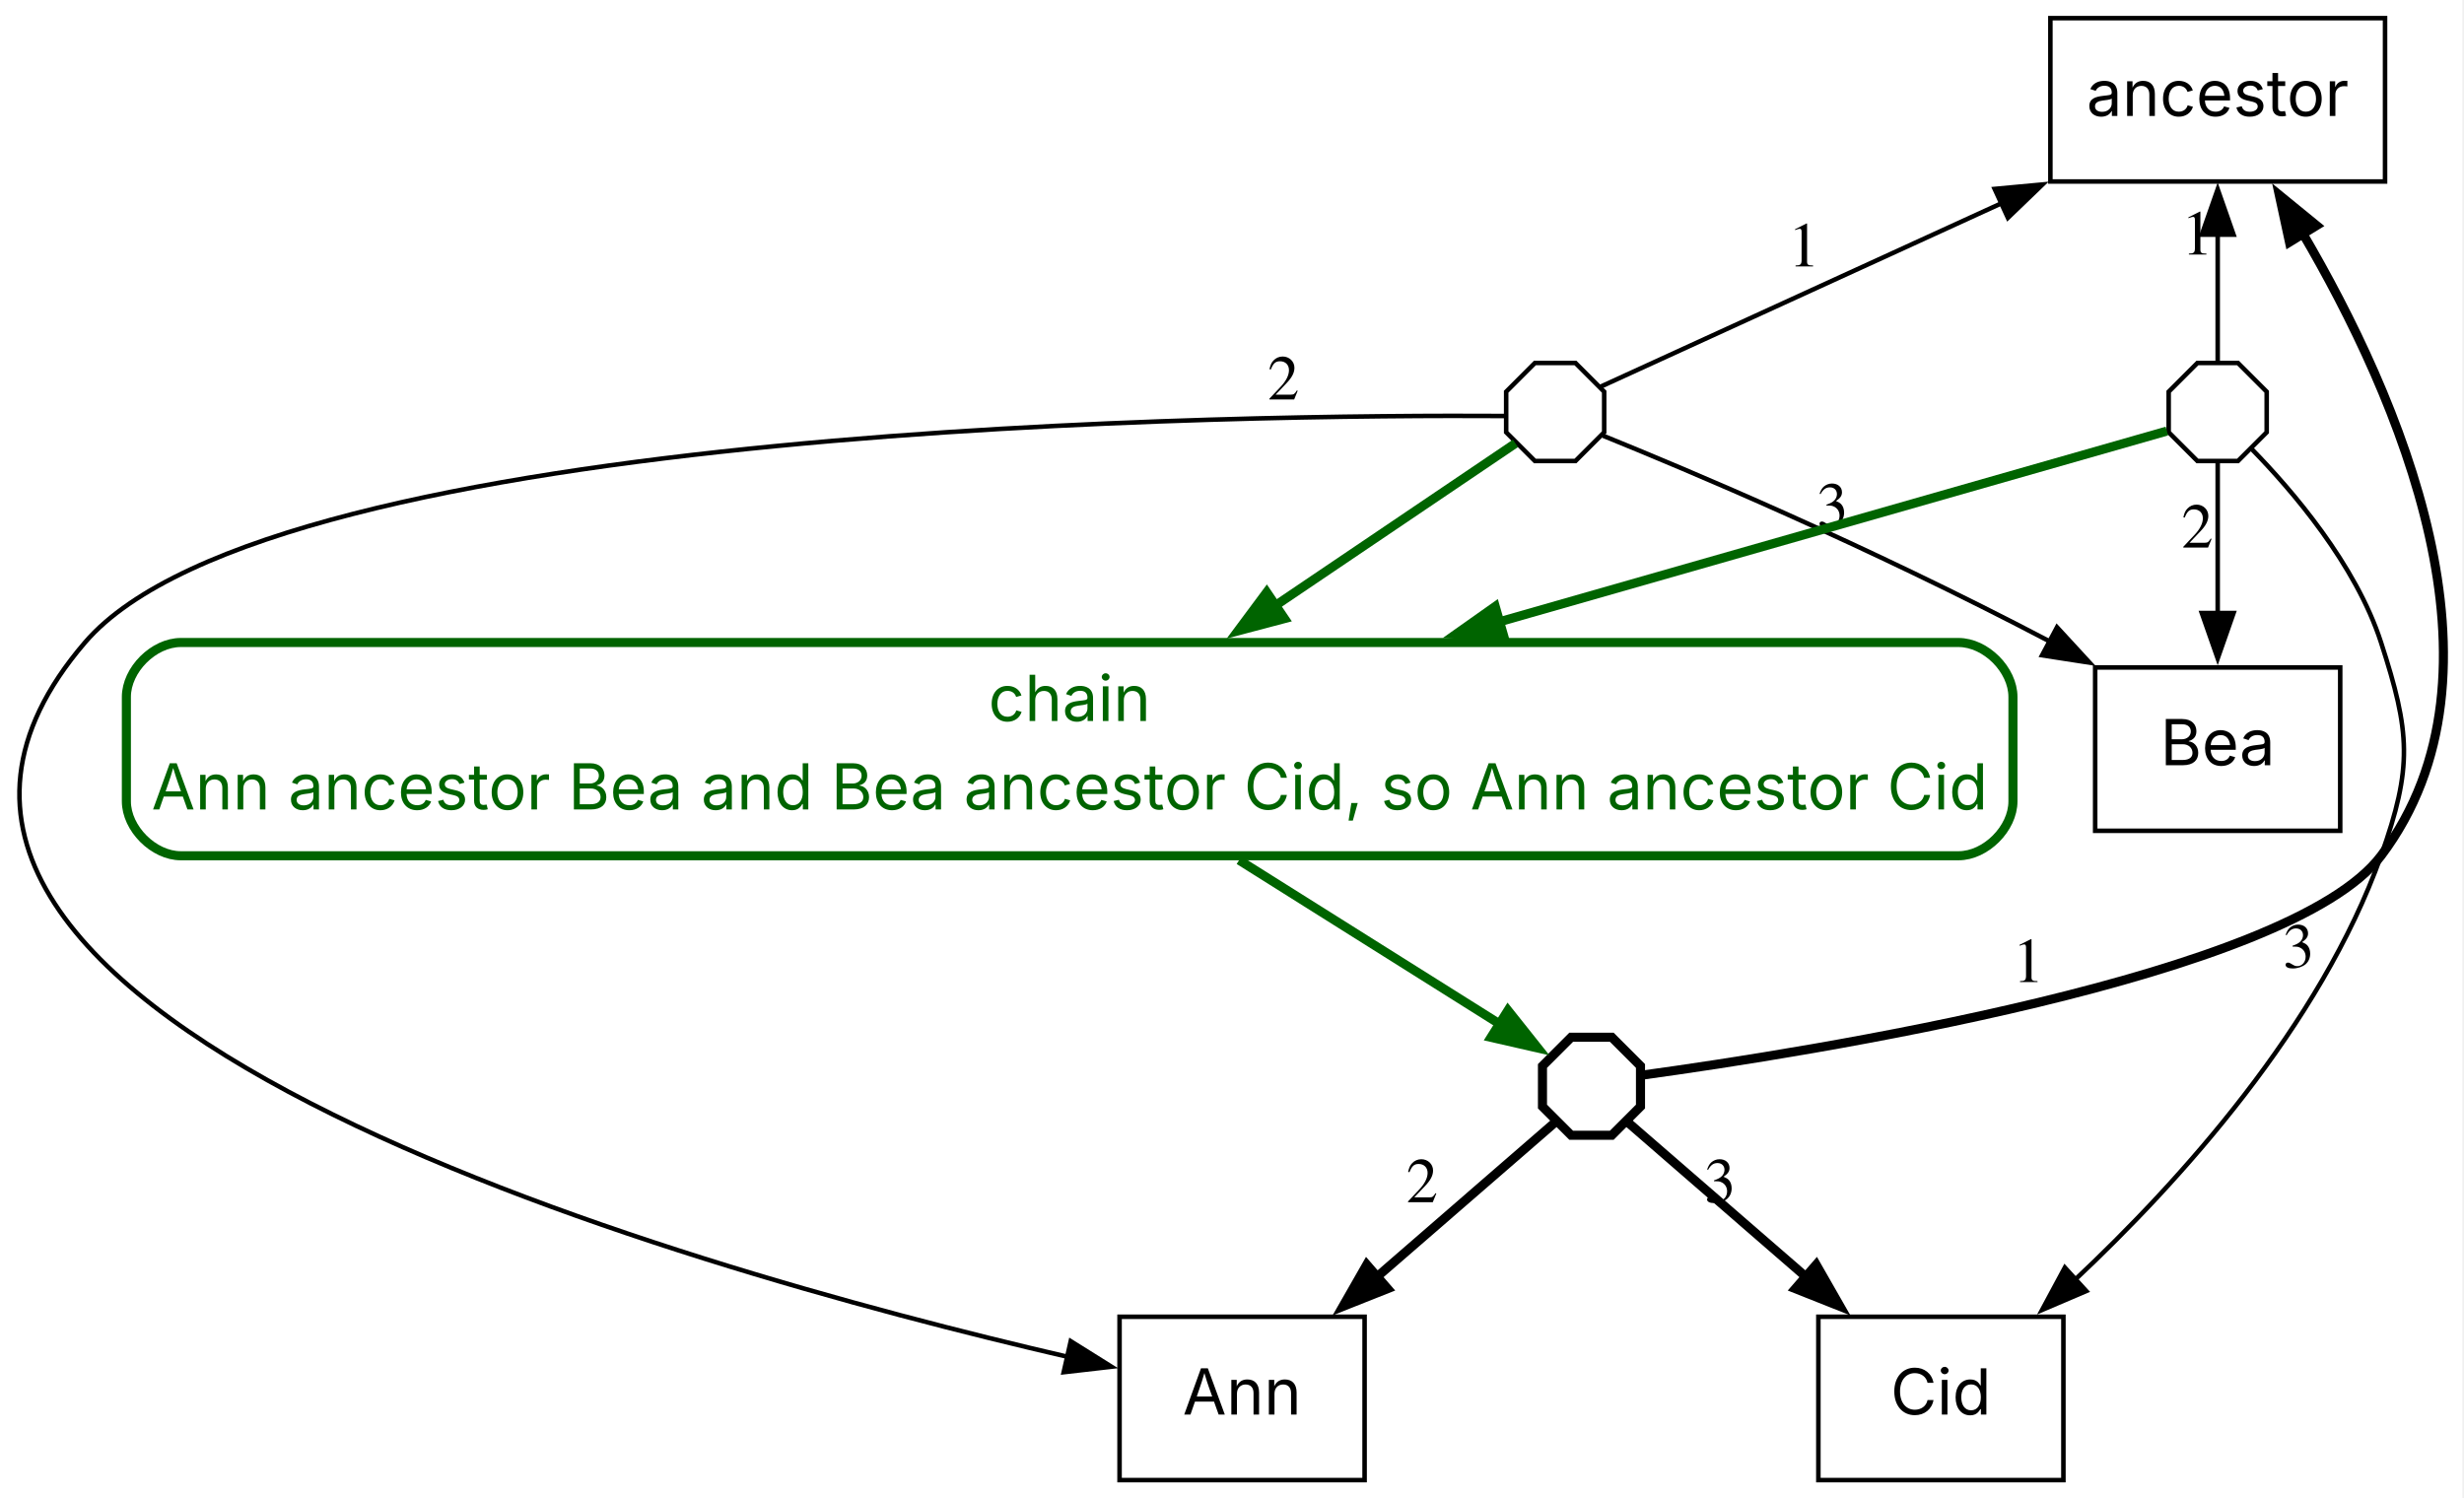
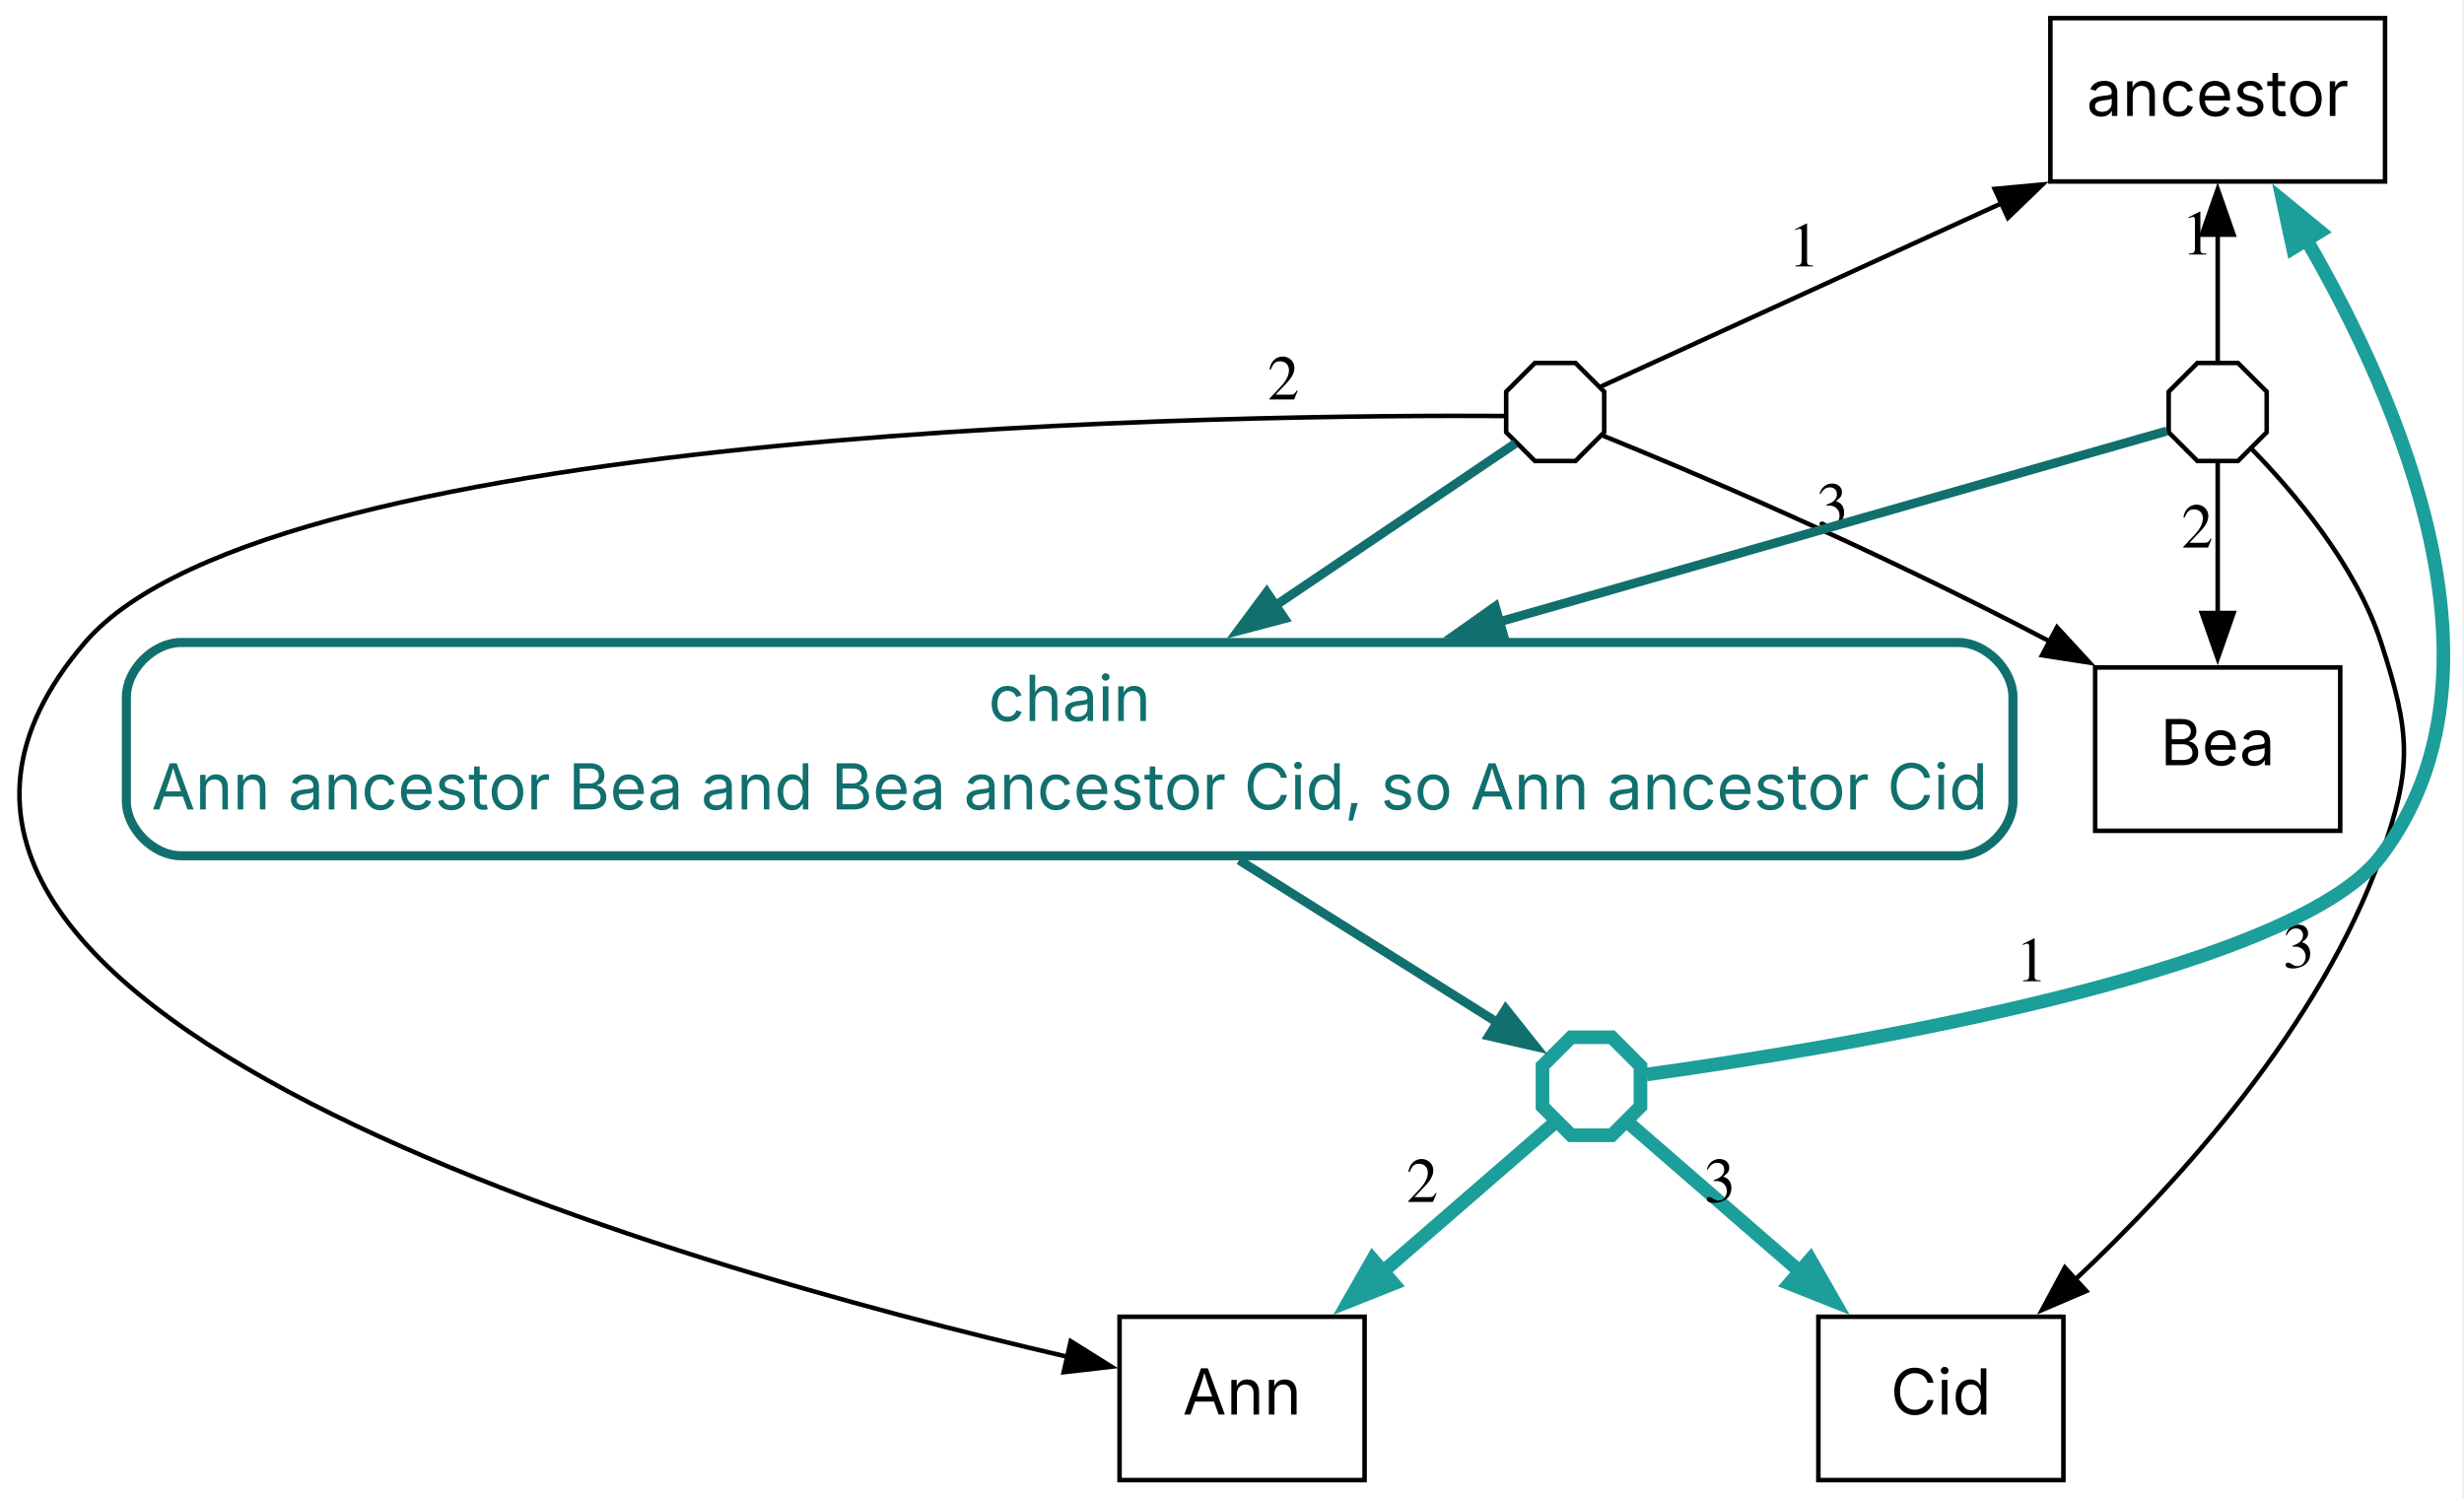
<svg xmlns="http://www.w3.org/2000/svg" width="543pt" height="330pt" viewBox="0.00 0.00 543.00 330.00">
  <g id="graph0" class="graph" transform="scale(1 1) rotate(0) translate(4 326.2)">
    <polygon fill="white" stroke="none" points="-4,4 -4,-326.2 538.64,-326.2 538.64,4 -4,4" />
    <g id="node1" class="node">
      <polygon fill="none" stroke="black" points="349.52,-230.93 349.52,-239.87 343.19,-246.2 334.25,-246.2 327.92,-239.87 327.92,-230.93 334.25,-224.6 343.19,-224.6 349.52,-230.93" />
    </g>
    <g id="node4" class="node">
-       <path fill="none" stroke="#006400" stroke-width="2" d="M427.6,-184.6C427.6,-184.6 35.85,-184.6 35.85,-184.6 29.85,-184.6 23.85,-178.6 23.85,-172.6 23.85,-172.6 23.85,-149.6 23.85,-149.6 23.85,-143.6 29.85,-137.6 35.85,-137.6 35.85,-137.6 427.6,-137.6 427.6,-137.6 433.6,-137.6 439.6,-143.6 439.6,-149.6 439.6,-149.6 439.6,-172.6 439.6,-172.6 439.6,-178.6 433.6,-184.6 427.6,-184.6" />
-       <text xml:space="preserve" text-anchor="middle" x="231.72" y="-167.3" font-family="Inter" font-size="14.00" fill="#006400">chain</text>
-       <text xml:space="preserve" text-anchor="middle" x="231.72" y="-147.8" font-family="Inter" font-size="14.00" fill="#006400">Ann ancestor Bea and Bea ancestor Cid, so Ann ancestor Cid</text>
+       <path fill="none" stroke="#11706e" stroke-width="2" d="M427.6,-184.6C427.6,-184.6 35.85,-184.6 35.85,-184.6 29.85,-184.6 23.85,-178.6 23.85,-172.6 23.85,-172.6 23.85,-149.6 23.85,-149.6 23.85,-143.6 29.85,-137.6 35.85,-137.6 35.85,-137.6 427.6,-137.6 427.6,-137.6 433.6,-137.6 439.6,-143.6 439.6,-149.6 439.6,-149.6 439.6,-172.6 439.6,-172.6 439.6,-178.6 433.6,-184.6 427.6,-184.6" />
+       <text xml:space="preserve" text-anchor="middle" x="231.72" y="-167.3" font-family="Inter" font-size="14.00" fill="#11706e">chain</text>
+       <text xml:space="preserve" text-anchor="middle" x="231.72" y="-147.8" font-family="Inter" font-size="14.00" fill="#11706e">Ann ancestor Bea and Bea ancestor Cid, so Ann ancestor Cid</text>
    </g>
    <g id="edge10" class="edge">
-       <path fill="none" stroke="#006400" stroke-width="2" d="M329.96,-228.48C318.29,-220.59 296.77,-206.05 276.84,-192.59" />
-       <polygon fill="#006400" stroke="#006400" stroke-width="2" points="279.07,-189.87 268.83,-187.17 275.15,-195.67 279.07,-189.87" />
+       <path fill="none" stroke="#11706e" stroke-width="2" d="M329.96,-228.48C318.29,-220.59 296.77,-206.05 276.84,-192.59" />
+       <polygon fill="#11706e" stroke="#11706e" stroke-width="2" points="279.07,-189.87 268.83,-187.17 275.15,-195.67 279.07,-189.87" />
    </g>
    <g id="node6" class="node">
      <polygon fill="none" stroke="black" points="296.72,-36 242.72,-36 242.72,0 296.72,0 296.72,-36" />
      <text xml:space="preserve" text-anchor="middle" x="269.72" y="-14.45" font-family="Inter" font-size="14.00">Ann</text>
    </g>
    <g id="edge2" class="edge">
      <path fill="none" stroke="black" d="M327.45,-234.52C275.1,-234.84 56.41,-233.19 14.72,-184.6 -54.77,-103.61 144.54,-47.26 231.42,-27.14" />
      <polygon fill="black" stroke="black" points="231.96,-30.61 240.94,-24.99 230.41,-23.78 231.96,-30.61" />
      <text xml:space="preserve" text-anchor="middle" x="278.82" y="-238.16" font-family="Times,serif" font-size="14.00">2</text>
    </g>
    <g id="node7" class="node">
      <polygon fill="none" stroke="black" points="511.72,-179.1 457.72,-179.1 457.72,-143.1 511.72,-143.1 511.72,-179.1" />
      <text xml:space="preserve" text-anchor="middle" x="484.72" y="-157.55" font-family="Inter" font-size="14.00">Bea</text>
    </g>
    <g id="edge3" class="edge">
      <path fill="none" stroke="black" d="M349.26,-230.18C367.63,-222.72 406.82,-206.3 447.91,-184.73" />
      <polygon fill="black" stroke="black" points="449.31,-187.96 456.49,-180.16 446.02,-181.78 449.31,-187.96" />
      <text xml:space="preserve" text-anchor="middle" x="399.86" y="-210.17" font-family="Times,serif" font-size="14.00">3</text>
    </g>
    <g id="node2" class="node">
      <polygon fill="none" stroke="black" points="495.52,-230.93 495.52,-239.87 489.19,-246.2 480.25,-246.2 473.92,-239.87 473.92,-230.93 480.25,-224.6 489.19,-224.6 495.52,-230.93" />
    </g>
    <g id="edge11" class="edge">
-       <path fill="none" stroke="#006400" stroke-width="2" d="M473.52,-231.2C447.82,-223.85 382.47,-205.18 326.18,-189.09" />
-       <polygon fill="#006400" stroke="#006400" stroke-width="2" points="327.44,-185.81 316.86,-186.43 325.51,-192.54 327.44,-185.81" />
+       <path fill="none" stroke="#11706e" stroke-width="2" d="M473.52,-231.2C447.82,-223.85 382.47,-205.18 326.18,-189.09" />
+       <polygon fill="#11706e" stroke="#11706e" stroke-width="2" points="327.44,-185.81 316.86,-186.43 325.51,-192.54 327.44,-185.81" />
    </g>
    <g id="edge5" class="edge">
      <path fill="none" stroke="black" d="M484.72,-224.35C484.72,-215.67 484.72,-202.71 484.72,-190.86" />
      <polygon fill="black" stroke="black" points="488.22,-191.09 484.72,-181.09 481.22,-191.09 488.22,-191.09" />
      <text xml:space="preserve" text-anchor="middle" x="480.22" y="-205.52" font-family="Times,serif" font-size="14.00">2</text>
    </g>
    <g id="node8" class="node">
      <polygon fill="none" stroke="black" points="450.72,-36 396.72,-36 396.72,0 450.72,0 450.72,-36" />
      <text xml:space="preserve" text-anchor="middle" x="423.72" y="-14.45" font-family="Inter" font-size="14.00">Cid</text>
    </g>
    <g id="edge6" class="edge">
      <path fill="none" stroke="black" d="M492.29,-227.16C501.09,-218.15 515.14,-201.86 520.72,-184.6 527.15,-164.73 527.74,-157.27 520.72,-137.6 507.34,-100.12 476.47,-65.93 453.12,-44" />
      <polygon fill="black" stroke="black" points="455.76,-41.67 446.02,-37.51 451.04,-46.84 455.76,-41.67" />
      <text xml:space="preserve" text-anchor="middle" x="502.57" y="-112.96" font-family="Times,serif" font-size="14.00">3</text>
    </g>
    <g id="node3" class="node">
-       <polygon fill="none" stroke="black" stroke-width="2" points="357.52,-82.33 357.52,-91.27 351.19,-97.6 342.25,-97.6 335.92,-91.27 335.92,-82.33 342.25,-76 351.19,-76 357.52,-82.33" />
+       <polygon fill="none" stroke="#1c9e9a" stroke-width="3" points="357.52,-82.33 357.52,-91.27 351.19,-97.6 342.25,-97.6 335.92,-91.27 335.92,-82.33 342.25,-76 351.19,-76 357.52,-82.33" />
    </g>
    <g id="edge8" class="edge">
-       <path fill="none" stroke="black" stroke-width="2" d="M338.48,-78.65C329.18,-70.58 313.51,-56.98 299.47,-44.81" />
-       <polygon fill="black" stroke="black" stroke-width="2" points="301.79,-42.19 291.94,-38.28 297.2,-47.48 301.79,-42.19" />
-       <text xml:space="preserve" text-anchor="middle" x="309.37" y="-61.25" font-family="Times,serif" font-size="14.00">2</text>
+       <path fill="none" stroke="#1c9e9a" stroke-width="3" d="M338.19,-78.4C329.13,-70.54 314.29,-57.66 300.73,-45.91" />
+       <polygon fill="#1c9e9a" stroke="#1c9e9a" stroke-width="3" points="303.08,-43.31 293.24,-39.4 298.5,-48.6 303.08,-43.31" />
+       <text xml:space="preserve" text-anchor="middle" x="309.42" y="-61.3" font-family="Times,serif" font-size="14.00">2</text>
    </g>
    <g id="edge9" class="edge">
-       <path fill="none" stroke="black" stroke-width="2" d="M354.96,-78.65C364.26,-70.58 379.94,-56.98 393.97,-44.81" />
-       <polygon fill="black" stroke="black" stroke-width="2" points="396.24,-47.48 401.5,-38.28 391.65,-42.19 396.24,-47.48" />
-       <text xml:space="preserve" text-anchor="middle" x="375.08" y="-61.25" font-family="Times,serif" font-size="14.00">3</text>
+       <path fill="none" stroke="#1c9e9a" stroke-width="3" d="M355.26,-78.4C364.31,-70.54 379.15,-57.66 392.71,-45.91" />
+       <polygon fill="#1c9e9a" stroke="#1c9e9a" stroke-width="3" points="394.94,-48.6 400.2,-39.4 390.36,-43.31 394.94,-48.6" />
+       <text xml:space="preserve" text-anchor="middle" x="375.02" y="-61.3" font-family="Times,serif" font-size="14.00">3</text>
    </g>
    <g id="edge12" class="edge">
-       <path fill="none" stroke="#006400" stroke-width="2" d="M269.06,-136.63C288.29,-124.53 310.97,-110.28 326.84,-100.3" />
-       <polygon fill="#006400" stroke="#006400" stroke-width="2" points="328.31,-103.51 334.91,-95.22 324.58,-97.58 328.31,-103.51" />
+       <path fill="none" stroke="#11706e" stroke-width="2" d="M269.06,-136.63C288.08,-124.67 310.48,-110.59 326.32,-100.63" />
+       <polygon fill="#11706e" stroke="#11706e" stroke-width="2" points="327.82,-103.82 334.43,-95.53 324.1,-97.89 327.82,-103.82" />
    </g>
    <g id="node5" class="node">
      <polygon fill="none" stroke="black" points="521.6,-322.2 447.85,-322.2 447.85,-286.2 521.6,-286.2 521.6,-322.2" />
      <text xml:space="preserve" text-anchor="middle" x="484.72" y="-300.65" font-family="Inter" font-size="14.00">ancestor</text>
    </g>
    <g id="edge1" class="edge">
      <path fill="none" stroke="black" d="M437.1,-281.41C405.5,-266.95 366.65,-249.18 348.69,-240.96" />
      <polygon fill="black" stroke="black" points="435.57,-284.56 446.12,-285.54 438.49,-278.2 435.57,-284.56" />
      <text xml:space="preserve" text-anchor="middle" x="393.54" y="-267.49" font-family="Times,serif" font-size="14.00">1</text>
    </g>
    <g id="edge4" class="edge">
      <path fill="none" stroke="black" d="M484.72,-274.7C484.72,-264.65 484.72,-254 484.72,-246.48" />
      <polygon fill="black" stroke="black" points="481.22,-274.48 484.72,-284.48 488.22,-274.48 481.22,-274.48" />
      <text xml:space="preserve" text-anchor="middle" x="480.22" y="-270.11" font-family="Times,serif" font-size="14.00">1</text>
    </g>
    <g id="edge7" class="edge">
-       <path fill="none" stroke="black" stroke-width="2" d="M503.46,-274.77C524.31,-239.23 551.27,-178.12 520.72,-137.6 500.58,-110.88 393.5,-94.15 358.09,-89.28" />
-       <polygon fill="black" stroke="black" stroke-width="2" points="500.54,-272.84 498.3,-283.2 506.51,-276.5 500.54,-272.84" />
-       <text xml:space="preserve" text-anchor="middle" x="443" y="-109.77" font-family="Times,serif" font-size="14.00">1</text>
+       <path fill="none" stroke="#1c9e9a" stroke-width="3" d="M504.28,-273.37C525,-237.64 550.88,-177.6 520.72,-137.6 500.72,-111.07 395,-94.38 358.85,-89.39" />
+       <polygon fill="#1c9e9a" stroke="#1c9e9a" stroke-width="3" points="501.3,-271.54 499.08,-281.9 507.27,-275.18 501.3,-271.54" />
+       <text xml:space="preserve" text-anchor="middle" x="443.69" y="-109.94" font-family="Times,serif" font-size="14.00">1</text>
    </g>
  </g>
</svg>
